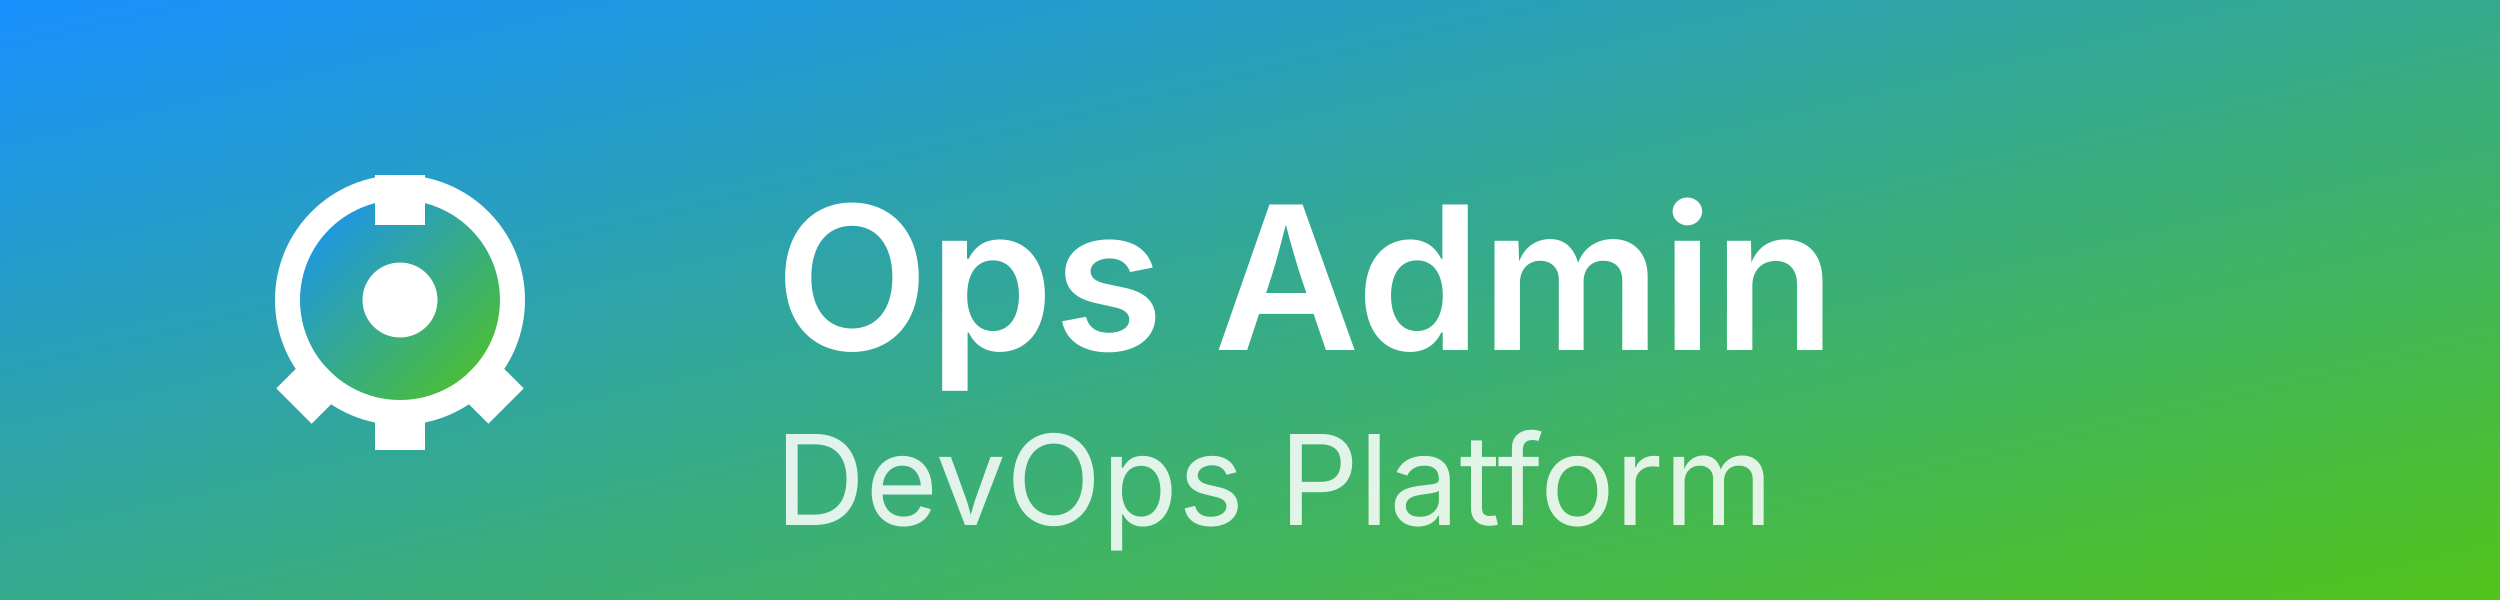
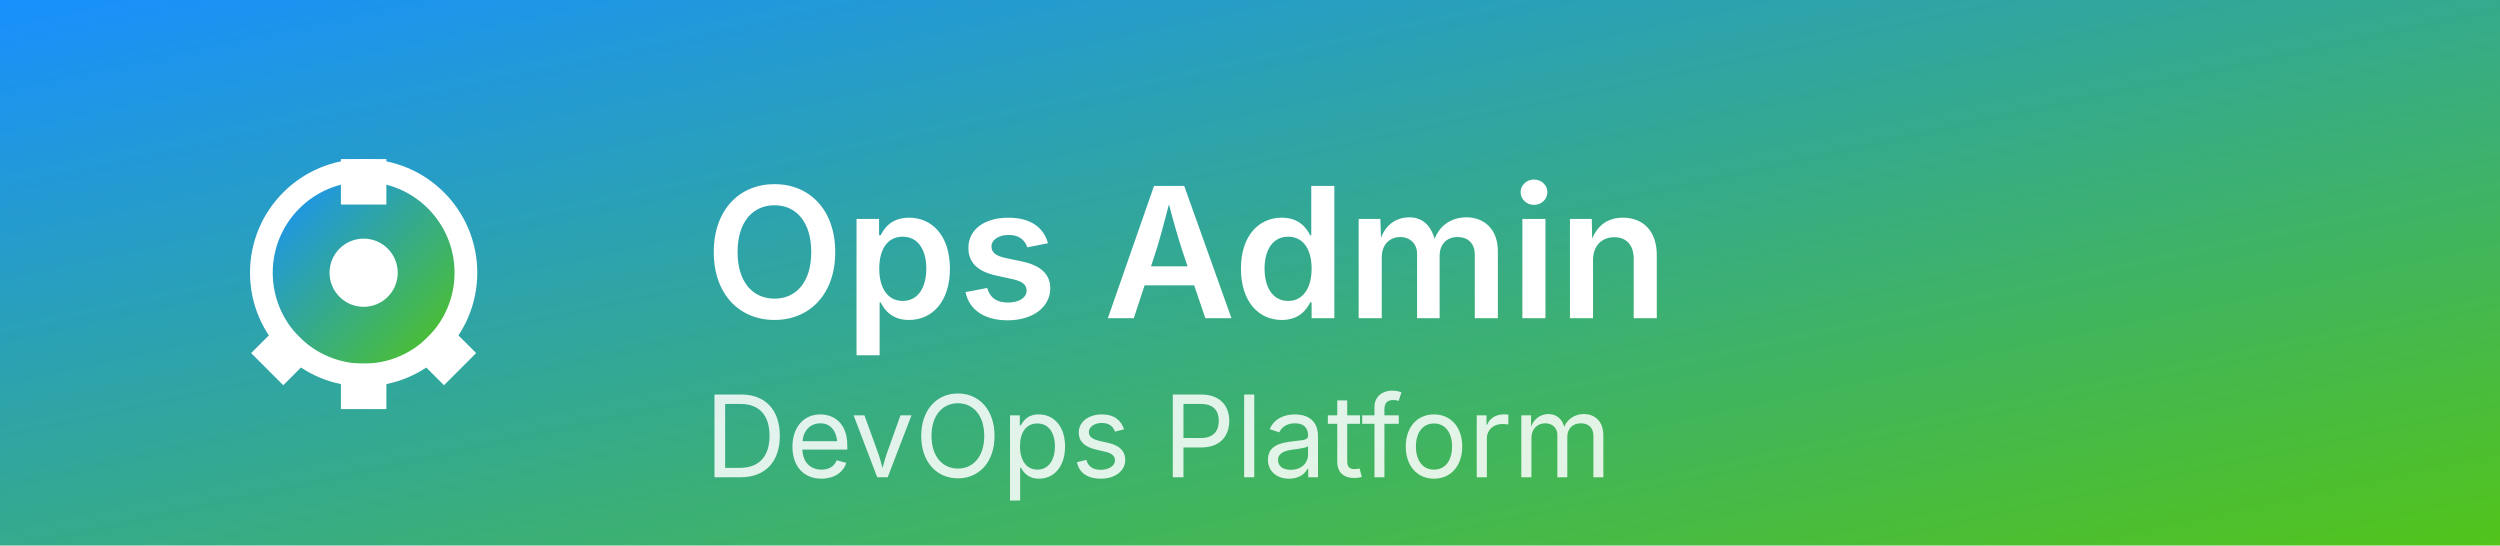
- <svg xmlns="http://www.w3.org/2000/svg" width="200" height="48" viewBox="0 0 200 48">
+ <svg xmlns="http://www.w3.org/2000/svg" width="220" height="48" viewBox="0 0 220 48">
  <defs>
    <linearGradient id="logoGradient" x1="0%" y1="0%" x2="100%" y2="100%">
      <stop offset="0%" stop-color="#1890ff" />
      <stop offset="100%" stop-color="#52c41a" />
    </linearGradient>
  </defs>
-   <rect width="200" height="48" fill="url(#logoGradient)" rx="0" />
+   <rect width="220" height="48" fill="url(#logoGradient)" rx="0" />
  <g transform="translate(12, 10)">
    <circle cx="20" cy="14" r="10" fill="white" />
    <circle cx="20" cy="14" r="8" fill="url(#logoGradient)" />
    <circle cx="20" cy="14" r="3" fill="white" />
    <rect x="28" y="12" width="4" height="4" fill="white" transform="rotate(45 20 14)" />
    <rect x="8" y="12" width="4" height="4" fill="white" transform="rotate(-45 20 14)" />
    <rect x="18" y="22" width="4" height="4" fill="white" transform="rotate(0 20 14)" />
    <rect x="18" y="4" width="4" height="4" fill="white" transform="rotate(0 20 14)" />
    <text x="50" y="18" font-family="Inter, -apple-system, BlinkMacSystemFont, 'Segoe UI', Roboto, 'Helvetica Neue', Arial, sans-serif" font-size="16" font-weight="600" fill="white" text-anchor="start">
      Ops Admin
    </text>
    <text x="50" y="32" font-family="Inter, -apple-system, BlinkMacSystemFont, 'Segoe UI', Roboto, 'Helvetica Neue', Arial, sans-serif" font-size="10" font-weight="400" fill="rgba(255, 255, 255, 0.85)" text-anchor="start">
      DevOps Platform
    </text>
  </g>
</svg>
